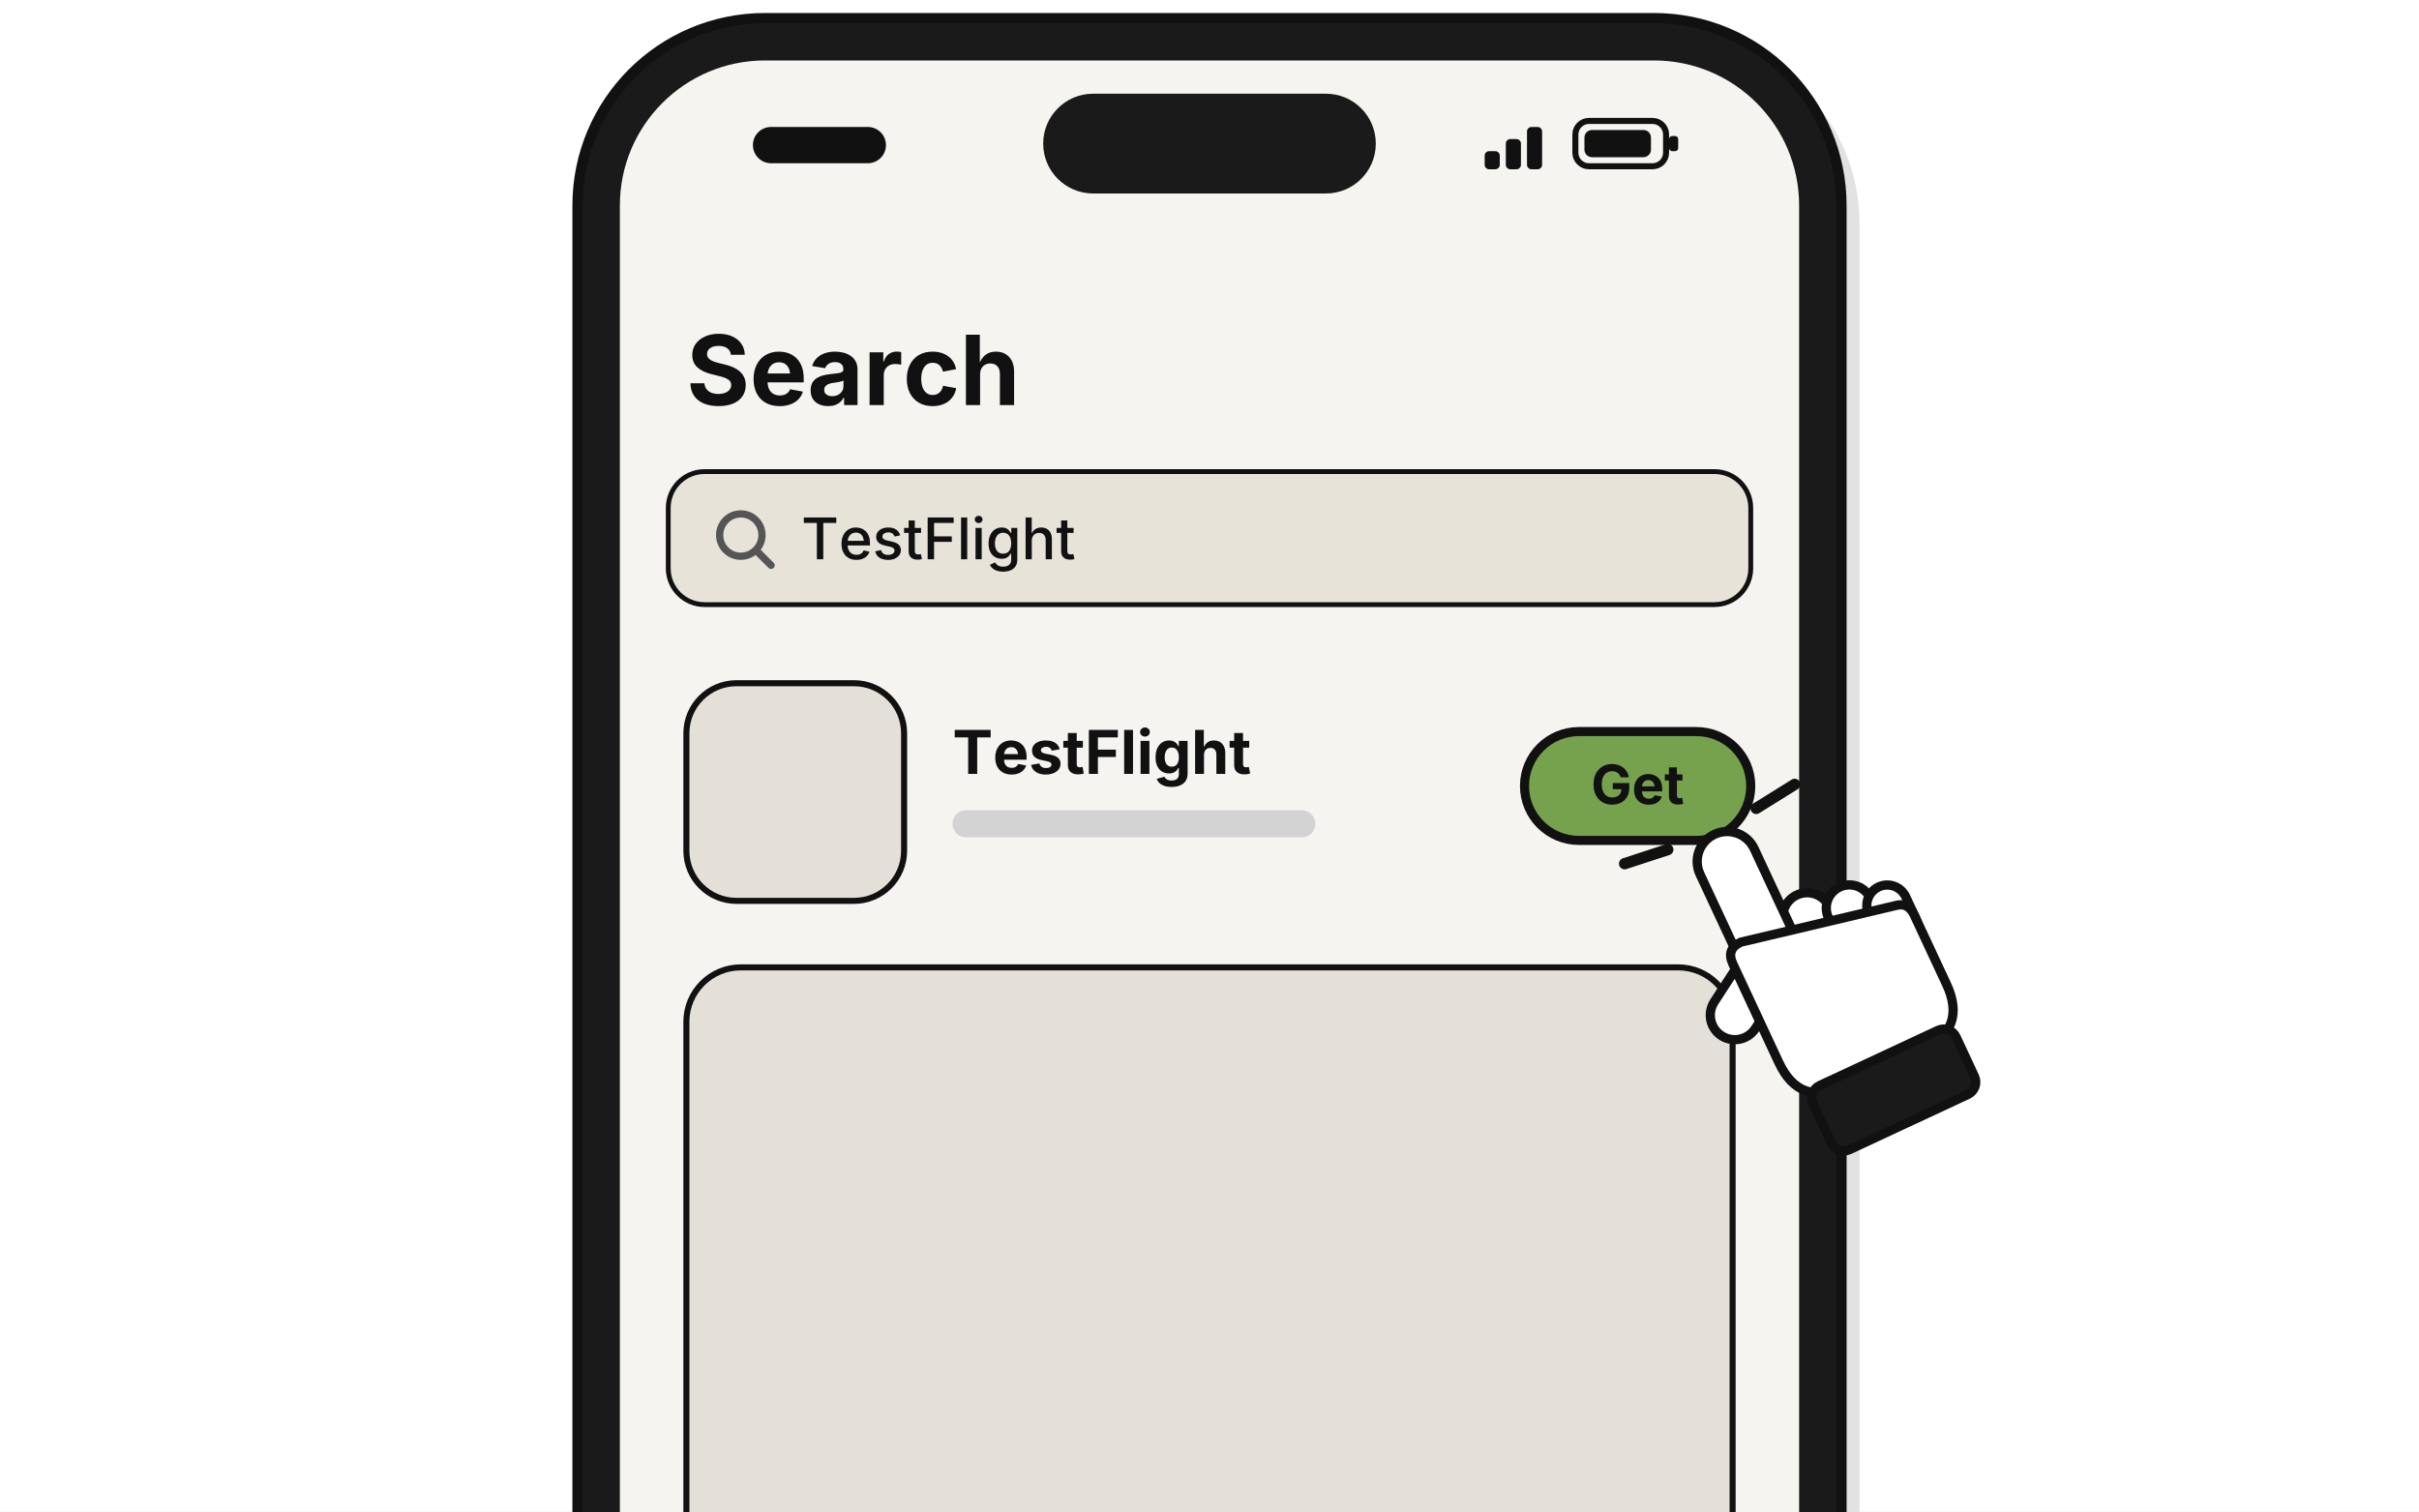
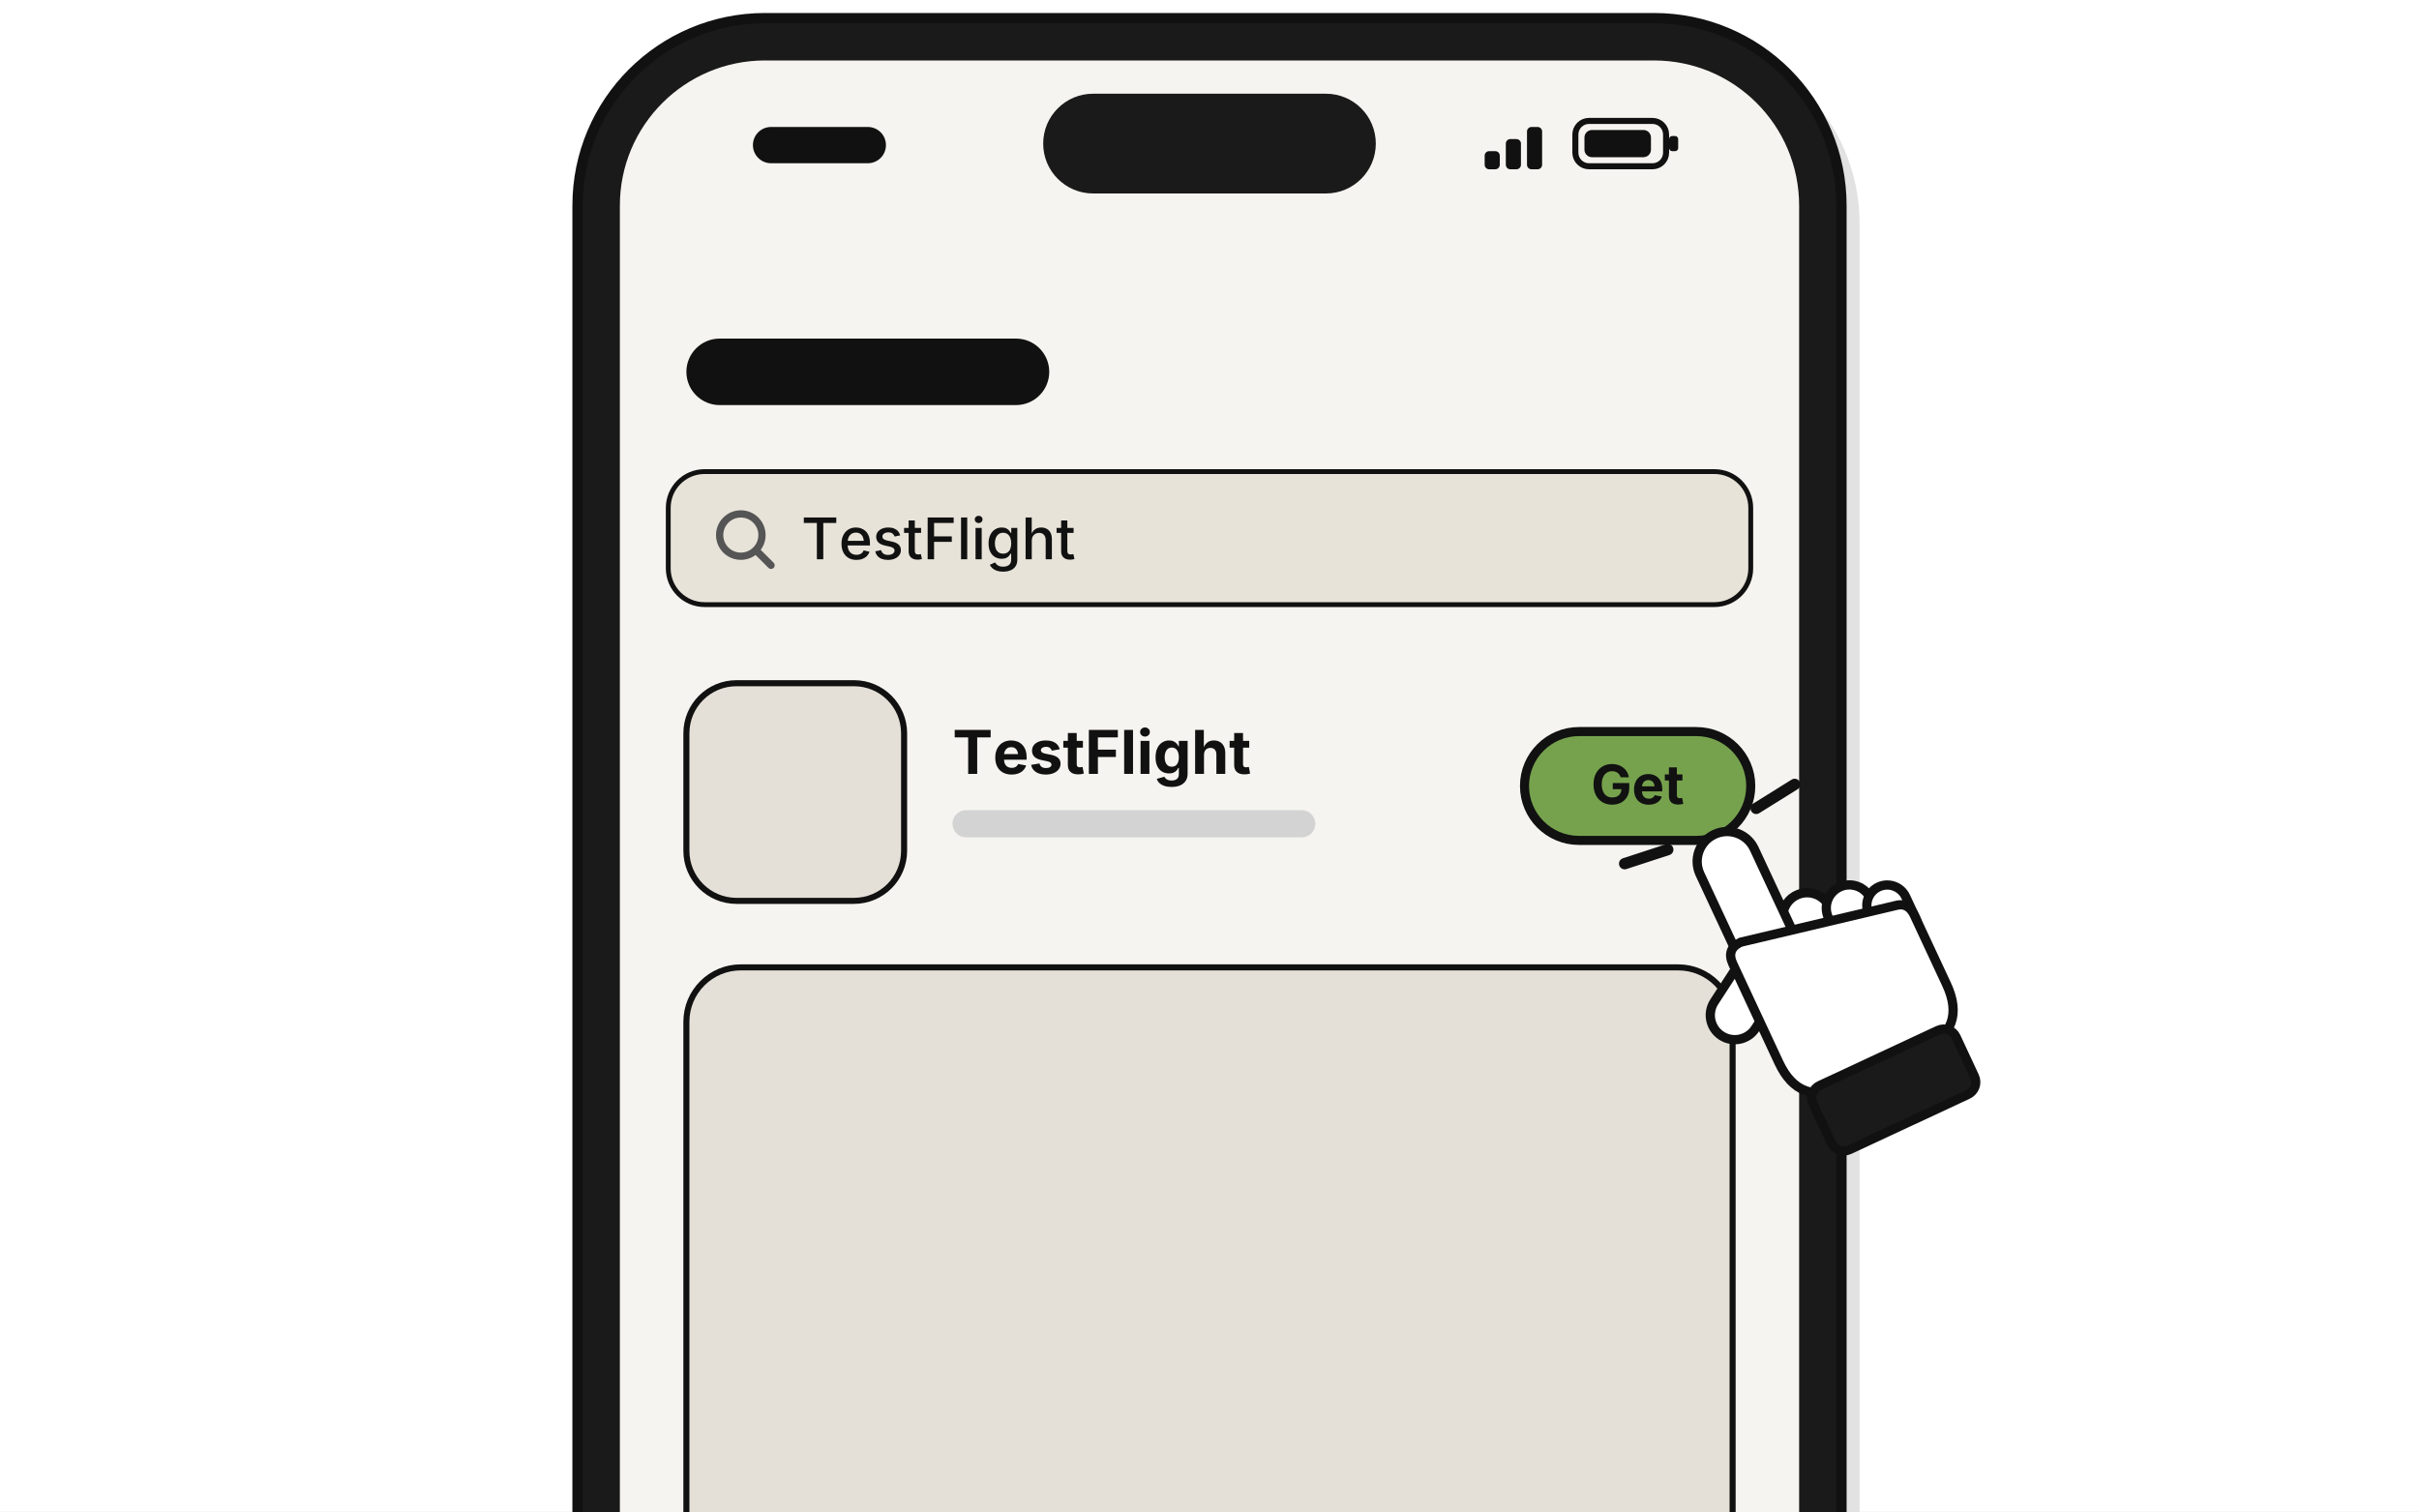
<svg xmlns="http://www.w3.org/2000/svg" viewBox="0 0 640 400" width="640" height="400">
  <rect x="0" y="0" width="640" height="400" rx="0" fill="#FFFFFF" />
  <g transform="translate(164 16) scale(0.8)">
    <rect x="-8" y="-8" width="418" height="872" rx="62" fill="#E2E2E2" />
    <rect x="-14" y="-14" width="418" height="872" rx="62" fill="#1A1A1A" stroke="#111111" stroke-width="3.4" />
    <clipPath id="scr3">
      <rect x="0" y="0" width="390" height="844" rx="48" />
    </clipPath>
    <g clip-path="url(#scr3)">
      <rect x="0" y="0" width="390" height="844" rx="0" fill="#F6F4F0" />
-       <path d="M681.299 -21.68Q502.48 -21.68 369.94 33.29Q237.401 88.26 163.381 196.069Q89.361 303.878 84.681 462.357H381.737Q387.577 386.997 426.588 336.547Q465.598 286.096 530.758 260.946Q595.919 235.796 678.059 235.796Q759.62 235.796 820.411 259.617Q881.202 283.437 914.972 326.428Q948.743 369.418 948.743 425.739Q948.743 477.22 918.502 511.691Q888.262 546.161 830.981 570.841Q773.701 595.521 692.081 614.821L528.28 655.562Q339.101 701.702 231.811 800.212Q124.521 898.722 124.521 1061.301Q124.521 1195.941 197.381 1296.921Q270.241 1397.9 396.771 1453.95Q523.3 1510 685.119 1510Q850.479 1510 973.468 1453.41Q1096.458 1396.82 1165.198 1296.521Q1233.938 1196.221 1236.318 1065.402H941.242Q932.562 1154.963 864.511 1204.203Q796.46 1253.444 682.359 1253.444Q604.719 1253.444 549.768 1231.123Q494.817 1208.803 466.157 1169.692Q437.496 1130.582 437.496 1080.561Q437.496 1025.78 470.877 989.619Q504.257 953.459 558.878 930.739Q613.498 908.019 676.138 893.019L810.559 860.118Q904.577 838.719 985.717 802.619Q1066.857 766.519 1127.727 714.079Q1188.597 661.64 1222.457 589.87Q1256.318 518.1 1256.318 424.359Q1256.318 288.86 1187.958 188.43Q1119.598 88 991.038 33.16Q862.479 -21.68 681.299 -21.68Z" fill="#111111" transform="translate(22.00 114.00) scale(0.01562 -0.01562)" />
-       <path d="M633.4 -21.84Q462.22 -21.84 338.24 48.27Q214.261 118.38 147.791 247.38Q81.321 376.38 81.321 553.24Q81.321 725.78 147.371 855.97Q213.421 986.16 334.21 1059.08Q455 1132 618.34 1132Q727.859 1132 822.998 1097.1Q918.138 1062.2 989.988 991.841Q1061.838 921.481 1102.218 815.021Q1142.598 708.561 1142.598 564.9V480.721H204.401V669.439H996.46L856.302 618.839Q856.302 706.16 829.632 770.601Q802.962 835.042 750.621 870.582Q698.28 906.123 620.499 906.123Q542.719 906.123 488.538 870.122Q434.357 834.122 406.077 772.441Q377.796 710.76 377.796 632.18V499.321Q377.796 402.32 410.267 336.339Q442.737 270.358 501.608 237.198Q560.479 204.037 638.18 204.037Q690.68 204.037 733.611 218.987Q776.541 233.938 807.441 263.258Q838.342 292.578 854.482 335.539L1125.678 285.379Q1098.598 192.739 1031.738 123.61Q964.878 54.48 864.199 16.32Q763.519 -21.84 633.4 -21.84Z" fill="#111111" transform="translate(42.95 114.00) scale(0.01562 -0.01562)" />
-       <path d="M440.221 -21.68Q333.681 -21.68 249.341 15.89Q165.001 53.46 116.701 127.76Q68.401 202.06 68.401 312.6Q68.401 406.44 102.621 469.14Q136.841 531.84 196.291 570.12Q255.742 608.4 331.392 628.37Q407.042 648.34 489.901 656.18Q586.662 665.94 646.152 674.56Q705.642 683.18 733.442 701.53Q761.242 719.88 761.242 756.02V760.94Q761.242 808.801 740.912 841.911Q720.582 875.022 681.541 892.652Q642.501 910.283 585.56 910.283Q528.239 910.283 485.278 892.842Q442.318 875.402 414.917 846.272Q387.517 817.141 375.457 780.841L100.401 826.502Q128.821 924.182 195.882 992.211Q262.942 1060.241 362.551 1096.12Q462.161 1132 586.499 1132Q676.518 1132 761.518 1110.67Q846.517 1089.341 914.097 1043.941Q981.677 998.541 1021.397 926.521Q1061.117 854.501 1061.117 752.659V0H776.662V155.24H766.821Q739.722 103.28 694.752 63.4Q649.782 23.52 586.562 0.92Q523.342 -21.68 440.221 -21.68ZM524.679 188.618Q595.52 188.618 649.131 216.818Q702.742 245.019 733.072 292.939Q763.402 340.86 763.402 399.68V520.662Q749.702 511.441 722.962 503.371Q696.221 495.301 663.301 488.921Q630.38 482.541 598.3 477.851Q566.219 473.161 541.299 469.621Q486.019 462.161 444.098 444.281Q402.177 426.401 378.977 396.461Q355.777 366.52 355.777 321.419Q355.777 277.999 377.677 248.449Q399.577 218.898 437.538 203.758Q475.498 188.618 524.679 188.618Z" fill="#111111" transform="translate(62.02 114.00) scale(0.01562 -0.01562)" />
-       <path d="M127.761 0V1118H418.396V923.321H430.396Q460.857 1026.68 533.337 1079.8Q605.817 1132.92 699.877 1132.92Q723.117 1132.92 749.807 1130.3Q776.497 1127.68 796.817 1122.9V854.964Q776.938 861.824 738.728 866.094Q700.518 870.364 667.218 870.364Q598.557 870.364 543.967 840.643Q489.377 810.923 458.507 758.363Q427.636 705.803 427.636 636.283V0Z" fill="#111111" transform="translate(80.59 114.00) scale(0.01562 -0.01562)" />
-       <path d="M627.579 -21.84Q459.38 -21.84 336.78 50.43Q214.181 122.7 147.751 252.43Q81.321 382.16 81.321 554.16Q81.321 727.54 147.751 857.5Q214.181 987.46 336.78 1059.73Q459.38 1132 627.579 1132Q727.479 1132 811.358 1106.14Q895.238 1080.28 960.137 1032.141Q1025.037 984.001 1066.957 915.162Q1108.877 846.322 1124.858 760.363L846.022 708.123Q836.722 751.663 817.932 786.313Q799.141 820.963 772.011 845.573Q744.881 870.183 709.41 883.063Q673.94 895.943 630.819 895.943Q550.678 895.943 496.497 852.832Q442.317 809.722 414.606 733.081Q386.896 656.44 386.896 555.24Q386.896 455.499 414.606 378.549Q442.317 301.598 496.497 257.907Q550.678 214.217 630.819 214.217Q674.4 214.217 710.33 227.597Q746.261 240.977 774.121 266.317Q801.981 291.657 820.772 328.037Q839.562 364.417 848.322 409.417L1126.698 357.717Q1111.177 269.218 1069.027 199.378Q1026.877 129.539 962.018 79.939Q897.158 30.34 812.548 4.25Q727.939 -21.84 627.579 -21.84Z" fill="#111111" transform="translate(93.62 114.00) scale(0.01562 -0.01562)" />
-       <path d="M427.636 647.321V0H127.761V1490H422.237V838.9H397.716Q441.697 978.781 531.337 1055.39Q620.977 1132 762.556 1132Q878.796 1132 965.376 1081.45Q1051.956 1030.9 1099.726 936.59Q1147.496 842.28 1147.496 711.08V0H847.161V658.821Q847.161 762.982 793.43 822.213Q739.7 881.444 644.839 881.444Q581.578 881.444 532.428 853.733Q483.277 826.023 455.457 773.872Q427.636 721.722 427.636 647.321Z" fill="#111111" transform="translate(112.45 114.00) scale(0.01562 -0.01562)" />
+       <rect x="22" y="92" width="120" height="22" rx="11" fill="#111111" />
      <rect x="16" y="136" width="358" height="44" rx="12" fill="#E8E3D9" stroke="#111111" stroke-width="1.6" />
      <circle cx="40" cy="157" r="7" fill="none" stroke="#555555" stroke-width="2.4" />
      <line x1="45" y1="162" x2="50" y2="167" stroke="#555555" stroke-width="2.4" stroke-linecap="round" />
      <path d="M90.44 1293.561V1490H1246.679V1293.561H783.639V0H555.12V1293.561Z" fill="#111111" transform="translate(60.00 165.00) scale(0.00928 -0.00928)" />
      <path d="M629.8 -23.28Q464.74 -23.28 345.08 48.09Q225.42 119.46 160.93 248.46Q96.44 377.46 96.44 551.08Q96.44 723.26 159.79 853.99Q223.14 984.72 339.07 1058.36Q455 1132 610.78 1132Q706.62 1132 795.999 1100.7Q885.379 1069.4 956.329 1002.28Q1027.279 935.16 1068.739 828.34Q1110.199 721.52 1110.199 570.3V492.24H218.8V656.48H996.82L894.101 602.28Q894.101 704.72 862.211 783.2Q830.321 861.681 767.54 905.861Q704.76 950.041 611.5 950.041Q518.24 950.041 452.179 905.041Q386.119 860.041 351.359 786.48Q316.599 712.92 316.599 626.06V514.44Q316.599 399.44 356.089 319.78Q395.579 240.119 466.869 199.399Q538.16 158.679 632.06 158.679Q693.56 158.679 743.87 176.329Q794.18 193.979 830.48 229.419Q866.781 264.859 886.161 317.18L1092.559 268.46Q1066.199 181.58 1002.579 115.87Q938.959 50.16 844.4 13.44Q749.84 -23.28 629.8 -23.28Z" fill="#111111" transform="translate(72.40 165.00) scale(0.00928 -0.00928)" />
      <path d="M549.34 -23.28Q427.68 -23.28 333.32 11.93Q238.96 47.14 178.35 115.57Q117.74 184 97.92 282.52L305.099 325.859Q328.379 238.539 391.009 196.889Q453.639 155.239 550.939 155.239Q657.5 155.239 720.43 199.479Q783.36 243.72 783.36 306.42Q783.36 359.74 744.57 394.73Q705.78 429.72 625.84 447.46L437.68 490.02Q282.44 525.12 206.46 601.88Q130.48 678.64 130.48 799.16Q130.48 898.94 186.01 973.79Q241.54 1048.64 339 1090.32Q436.46 1132 562.84 1132Q683.779 1132 769.769 1096.78Q855.759 1061.56 909.319 998.99Q962.879 936.42 986.439 853.28L789.06 809.66Q767.86 868.76 716.07 913.531Q664.28 958.301 565.1 958.301Q473.739 958.301 412.729 917.251Q351.719 876.2 351.719 812.5Q351.719 757.16 392.489 722.45Q433.259 687.74 524.959 666.9L704.579 626.9Q859.999 591.98 935.069 516.75Q1010.139 441.52 1010.139 324.9Q1010.139 222.94 951.759 144.46Q893.379 65.98 789.469 21.35Q685.559 -23.28 549.34 -23.28Z" fill="#111111" transform="translate(83.56 165.00) scale(0.00928 -0.00928)" />
      <path d="M626.439 1118V939.161H20V1118ZM183.32 1384H403.279V302.419Q403.279 234.619 431.529 203.179Q459.779 171.739 525.199 171.739Q542.379 171.739 570.319 175.829Q598.259 179.919 618.279 183.919L657.259 7.62Q621.879 -4 581.789 -9.27Q541.7 -14.54 503.28 -14.54Q350.54 -14.54 266.93 63.67Q183.32 141.88 183.32 284.28Z" fill="#111111" transform="translate(93.80 165.00) scale(0.00928 -0.00928)" />
      <path d="M164.881 0V1490H1092.34V1293.561H393.399V814.88H1025.06V619.881H393.399V0Z" fill="#111111" transform="translate(100.26 165.00) scale(0.00928 -0.00928)" />
      <path d="M367.879 1490V0H147.92V1490Z" fill="#111111" transform="translate(111.46 165.00) scale(0.00928 -0.00928)" />
      <path d="M147.92 0V1118H367.879V0ZM258.54 1288.581Q201.96 1288.581 161.18 1327.01Q120.4 1365.439 120.4 1419.241Q120.4 1474.14 161.18 1512.06Q201.96 1549.98 258.54 1549.98Q315.888 1549.98 356.694 1512.079Q397.499 1474.178 397.499 1419.25Q397.499 1365.42 356.694 1327Q315.888 1288.581 258.54 1288.581Z" fill="#111111" transform="translate(116.25 165.00) scale(0.00928 -0.00928)" />
      <path d="M615.5 -442Q486.28 -442 391.37 -409.24Q296.46 -376.48 234.75 -321.15Q173.041 -265.82 141.46 -198.521L324.719 -112.08Q345.479 -143.72 378.909 -179.57Q412.339 -215.421 468.969 -240.041Q525.599 -264.661 615.14 -264.661Q742.66 -264.661 822.23 -204.441Q901.801 -144.221 901.801 -15.22V202.66H882.641Q863.281 166.34 827.611 123.06Q791.941 79.78 728.431 48.53Q664.921 17.28 562.681 17.28Q431.38 17.28 325.64 79.34Q219.9 141.4 158.17 263.04Q96.44 384.68 96.44 562.92Q96.44 741.32 157.89 868.64Q219.34 995.96 325.49 1063.98Q431.64 1132 565.601 1132Q669.101 1132 733.331 1097.76Q797.561 1063.52 834.091 1017.16Q870.621 970.8 890.161 935.94H905.541V1118H1120.679V-16.221Q1120.679 -162.56 1054.149 -257.03Q987.619 -351.5 873.249 -396.75Q758.88 -442 615.5 -442ZM613.92 199.959Q707.64 199.959 772.15 243.579Q836.66 287.199 870.051 369.39Q903.441 451.58 903.441 566.2Q903.441 678.72 870.461 763.641Q837.48 848.561 772.97 896.551Q708.46 944.541 613.92 944.541Q517.099 944.541 451.859 894.091Q386.619 843.641 353.819 758.311Q321.019 672.98 321.019 566.2Q321.019 457.14 354.229 374.54Q387.439 291.939 452.679 245.949Q517.919 199.959 613.92 199.959Z" fill="#111111" transform="translate(121.04 165.00) scale(0.00928 -0.00928)" />
      <path d="M367.879 662.44V0H147.92V1490H366.079V844.3H337.239Q385.899 994.26 478.779 1063.13Q571.659 1132 703.519 1132Q817.599 1132 903.459 1084.15Q989.319 1036.3 1036.909 942.53Q1084.499 848.76 1084.499 710.36V0H863.72V682.94Q863.72 803.661 800.81 872.071Q737.9 940.481 628.28 940.481Q553.859 940.481 494.809 907.911Q435.759 875.341 401.819 813.291Q367.879 751.241 367.879 662.44Z" fill="#111111" transform="translate(132.81 165.00) scale(0.00928 -0.00928)" />
      <path d="M626.439 1118V939.161H20V1118ZM183.32 1384H403.279V302.419Q403.279 234.619 431.529 203.179Q459.779 171.739 525.199 171.739Q542.379 171.739 570.319 175.829Q598.259 179.919 618.279 183.919L657.259 7.62Q621.879 -4 581.789 -9.27Q541.7 -14.54 503.28 -14.54Q350.54 -14.54 266.93 63.67Q183.32 141.88 183.32 284.28Z" fill="#111111" transform="translate(144.24 165.00) scale(0.00928 -0.00928)" />
      <rect x="22" y="206" width="72" height="72" rx="16.56" fill="#E4E0D8" stroke="#111111" stroke-width="2" />
      <path d="M75.321 1236.683V1490H1292.037V1236.683H836.917V0H531.361V1236.683Z" fill="#111111" transform="translate(110.00 236.00) scale(0.00977 -0.00977)" />
      <path d="M633.4 -21.84Q462.22 -21.84 338.24 48.27Q214.261 118.38 147.791 247.38Q81.321 376.38 81.321 553.24Q81.321 725.78 147.371 855.97Q213.421 986.16 334.21 1059.08Q455 1132 618.34 1132Q727.859 1132 822.998 1097.1Q918.138 1062.2 989.988 991.841Q1061.838 921.481 1102.218 815.021Q1142.598 708.561 1142.598 564.9V480.721H204.401V669.439H996.46L856.302 618.839Q856.302 706.16 829.632 770.601Q802.962 835.042 750.621 870.582Q698.28 906.123 620.499 906.123Q542.719 906.123 488.538 870.122Q434.357 834.122 406.077 772.441Q377.796 710.76 377.796 632.18V499.321Q377.796 402.32 410.267 336.339Q442.737 270.358 501.608 237.198Q560.479 204.037 638.18 204.037Q690.68 204.037 733.611 218.987Q776.541 233.938 807.441 263.258Q838.342 292.578 854.482 335.539L1125.678 285.379Q1098.598 192.739 1031.738 123.61Q964.878 54.48 864.199 16.32Q763.519 -21.84 633.4 -21.84Z" fill="#111111" transform="translate(123.35 236.00) scale(0.00977 -0.00977)" />
      <path d="M572.019 -21.84Q437.039 -21.84 332.96 16.79Q228.881 55.419 163.051 128.709Q97.221 201.999 77.761 305.559L357.297 353.578Q379.137 275.618 434.027 236.668Q488.918 197.717 580.818 197.717Q666.499 197.717 716.29 230.438Q766.081 263.159 766.081 313.26Q766.081 357.22 730.711 385.191Q695.341 413.161 621.52 428.381L429.041 468.061Q267.321 501.361 187.381 580.641Q107.441 659.921 107.441 785.481Q107.441 892.82 166.031 970.37Q224.621 1047.92 330.001 1089.96Q435.38 1132 576.519 1132Q709.338 1132 806.308 1095.34Q903.277 1058.68 962.957 991.97Q1022.636 925.261 1043.317 833.841L777.181 786.981Q759.581 844.281 711.21 880.592Q662.84 916.903 581.299 916.903Q507.218 916.903 457.187 885.752Q407.157 854.601 407.157 803.501Q407.157 761.48 439.467 732.349Q471.778 703.219 550.878 686.699L751.737 646.699Q913.997 613.939 993.206 539.249Q1072.416 464.559 1072.416 344.699Q1072.416 234.819 1008.277 152.38Q944.137 69.94 831.407 24.05Q718.678 -21.84 572.019 -21.84Z" fill="#111111" transform="translate(135.26 236.00) scale(0.00977 -0.00977)" />
      <path d="M683.317 1118V889.483H20V1118ZM173.961 1384H473.836V327.258Q473.836 273.858 497.586 248.537Q521.336 223.217 575.597 223.217Q593.137 223.217 623.957 227.487Q654.777 231.757 670.837 235.757L713.777 10.86Q663.637 -4 614.368 -9.81Q565.099 -15.62 519.839 -15.62Q351.62 -15.62 262.79 66.01Q173.961 147.64 173.961 300.839Z" fill="#111111" transform="translate(146.46 236.00) scale(0.00977 -0.00977)" />
      <path d="M134.642 0V1490H1115.019V1236.683H440.197V820.64H1049.179V571.643H440.197V0Z" fill="#111111" transform="translate(153.79 236.00) scale(0.00977 -0.00977)" />
      <path d="M427.636 1490V0H127.761V1490Z" fill="#111111" transform="translate(165.53 236.00) scale(0.00977 -0.00977)" />
      <path d="M127.761 0V1118H427.636V0ZM277.619 1263.742Q209.88 1263.742 161.54 1309.03Q113.2 1354.318 113.2 1417.722Q113.2 1482.419 161.54 1527.179Q209.88 1571.939 277.619 1571.939Q345.664 1571.939 394.081 1527.237Q442.497 1482.535 442.497 1417.75Q442.497 1354.261 394.081 1309.001Q345.664 1263.742 277.619 1263.742Z" fill="#111111" transform="translate(170.95 236.00) scale(0.00977 -0.00977)" />
      <path d="M624.499 -442Q484.84 -442 381.111 -406.72Q277.381 -371.44 212.251 -309.451Q147.122 -247.461 122.381 -167.562L380.157 -96.241Q394.437 -127.161 423.727 -156.711Q453.018 -186.262 501.908 -205.122Q550.798 -223.982 623.419 -223.982Q737.98 -223.982 803.691 -171.322Q869.402 -118.662 869.402 -7.66V197.98H845.922Q825.842 153.021 787.832 111.181Q749.823 69.341 688.292 42.59Q626.762 15.84 536.042 15.84Q410.141 15.84 306.921 75.02Q203.701 134.2 142.511 255.12Q81.321 376.041 81.321 560.76Q81.321 749.959 143.671 876.919Q206.021 1003.88 309.471 1067.94Q412.921 1132 536.802 1132Q631.302 1132 694.992 1100.28Q758.682 1068.56 798.272 1021.48Q837.862 974.4 858.482 929.82H870.622V1118H1166.037V9.338Q1166.037 -141.681 1096.447 -242.091Q1026.858 -342.501 904.748 -392.25Q782.639 -442 624.499 -442ZM629.759 243.877Q706.92 243.877 760.451 281.738Q813.981 319.598 842.152 391.169Q870.322 462.739 870.322 562.6Q870.322 662.161 842.382 735.922Q814.441 809.682 760.911 850.653Q707.38 891.623 629.759 891.623Q551.298 891.623 497.577 849.273Q443.857 806.922 416.456 732.932Q389.056 658.941 389.056 562.6Q389.056 465.419 416.686 393.619Q444.317 321.818 498.037 282.848Q551.758 243.877 629.759 243.877Z" fill="#111111" transform="translate(176.37 236.00) scale(0.00977 -0.00977)" />
      <path d="M427.636 647.321V0H127.761V1490H422.237V838.9H397.716Q441.697 978.781 531.337 1055.39Q620.977 1132 762.556 1132Q878.796 1132 965.376 1081.45Q1051.956 1030.9 1099.726 936.59Q1147.496 842.28 1147.496 711.08V0H847.161V658.821Q847.161 762.982 793.43 822.213Q739.7 881.444 644.839 881.444Q581.578 881.444 532.428 853.733Q483.277 826.023 455.457 773.872Q427.636 721.722 427.636 647.321Z" fill="#111111" transform="translate(189.00 236.00) scale(0.00977 -0.00977)" />
      <path d="M683.317 1118V889.483H20V1118ZM173.961 1384H473.836V327.258Q473.836 273.858 497.586 248.537Q521.336 223.217 575.597 223.217Q593.137 223.217 623.957 227.487Q654.777 231.757 670.837 235.757L713.777 10.86Q663.637 -4 614.368 -9.81Q565.099 -15.62 519.839 -15.62Q351.62 -15.62 262.79 66.01Q173.961 147.64 173.961 300.839Z" fill="#111111" transform="translate(201.46 236.00) scale(0.00977 -0.00977)" />
      <rect x="110" y="248" width="120" height="9" rx="4.5" fill="#D3D3D3" />
      <rect x="299.177" y="222" width="74.823" height="36" rx="18" fill="#76A24D" stroke="#111111" stroke-width="3" />
      <path d="M794.94 -20Q586.22 -20 428.39 72.73Q270.561 165.46 182.241 336.69Q93.921 507.92 93.921 742.92Q93.921 984.78 185.751 1156.28Q277.581 1327.78 434.76 1418.89Q591.94 1510 788.34 1510Q913.899 1510 1022.339 1473.65Q1130.779 1437.3 1215.559 1370.14Q1300.338 1302.98 1353.838 1211.32Q1407.338 1119.66 1423.019 1009.501H1112.543Q1097.103 1063.141 1068.553 1105.562Q1040.002 1147.982 999.382 1177.913Q958.761 1207.843 907.071 1223.404Q855.38 1238.964 793.119 1238.964Q678.319 1238.964 590.218 1181.723Q502.117 1124.483 452.887 1014.312Q403.656 904.141 403.656 746.16Q403.656 588.019 452.307 477.538Q500.957 367.057 589.168 309.047Q677.379 251.036 797.1 251.036Q904.74 251.036 982.111 290.227Q1059.482 329.417 1100.562 401.458Q1141.643 473.499 1141.643 571.321L1205.663 561.941H818.28V793.818H1437.798V607.599Q1437.798 412.34 1355.019 271.75Q1272.239 131.16 1127.179 55.58Q982.119 -20 794.94 -20Z" fill="#111111" transform="translate(321.18 246.00) scale(0.00879 -0.00879)" />
      <path d="M633.4 -21.84Q462.22 -21.84 338.24 48.27Q214.261 118.38 147.791 247.38Q81.321 376.38 81.321 553.24Q81.321 725.78 147.371 855.97Q213.421 986.16 334.21 1059.08Q455 1132 618.34 1132Q727.859 1132 822.998 1097.1Q918.138 1062.2 989.988 991.841Q1061.838 921.481 1102.218 815.021Q1142.598 708.561 1142.598 564.9V480.721H204.401V669.439H996.46L856.302 618.839Q856.302 706.16 829.632 770.601Q802.962 835.042 750.621 870.582Q698.28 906.123 620.499 906.123Q542.719 906.123 488.538 870.122Q434.357 834.122 406.077 772.441Q377.796 710.76 377.796 632.18V499.321Q377.796 402.32 410.267 336.339Q442.737 270.358 501.608 237.198Q560.479 204.037 638.18 204.037Q690.68 204.037 733.611 218.987Q776.541 233.938 807.441 263.258Q838.342 292.578 854.482 335.539L1125.678 285.379Q1098.598 192.739 1031.738 123.61Q964.878 54.48 864.199 16.32Q763.519 -21.84 633.4 -21.84Z" fill="#111111" transform="translate(334.69 246.00) scale(0.00879 -0.00879)" />
      <path d="M683.317 1118V889.483H20V1118ZM173.961 1384H473.836V327.258Q473.836 273.858 497.586 248.537Q521.336 223.217 575.597 223.217Q593.137 223.217 623.957 227.487Q654.777 231.757 670.837 235.757L713.777 10.86Q663.637 -4 614.368 -9.81Q565.099 -15.62 519.839 -15.62Q351.62 -15.62 262.79 66.01Q173.961 147.64 173.961 300.839Z" fill="#111111" transform="translate(345.41 246.00) scale(0.00879 -0.00879)" />
      <rect x="22" y="300" width="346" height="330" rx="18" fill="#E4E0D8" stroke="#111111" stroke-width="2" />
      <rect x="140" y="11" width="110" height="33" rx="16.5" fill="#1A1A1A" />
      <rect x="44" y="22" width="44" height="12" rx="6" fill="#111111" />
      <rect x="286" y="30" width="5" height="6" rx="1.5" fill="#111111" />
      <rect x="293" y="26" width="5" height="10" rx="1.5" fill="#111111" />
      <rect x="300" y="22" width="5" height="14" rx="1.5" fill="#111111" />
      <rect x="316" y="20" width="30" height="15" rx="4.5" fill="none" stroke="#111111" stroke-width="2" />
      <rect x="319" y="23" width="22" height="9" rx="2.5" fill="#111111" />
      <rect x="347" y="25" width="3" height="5" rx="1" fill="#111111" />
    </g>
    <rect x="128" y="828" width="134" height="5" rx="2.5" fill="#111111" />
  </g>
  <g transform="translate(453.6 220.8) rotate(-25) scale(0.72)">
    <rect x="-31" y="50" width="32" height="18" rx="9" fill="#FFFFFF" stroke="#111111" stroke-width="3.4" stroke-linejoin="round" transform="rotate(-32 -14 60)" />
    <rect x="9" y="33" width="18" height="28" rx="9" fill="#FFFFFF" stroke="#111111" stroke-width="3.4" stroke-linejoin="round" />
    <rect x="25" y="37" width="17" height="26" rx="8.5" fill="#FFFFFF" stroke="#111111" stroke-width="3.4" stroke-linejoin="round" />
    <rect x="39" y="43" width="15" height="24" rx="7.5" fill="#FFFFFF" stroke="#111111" stroke-width="3.4" stroke-linejoin="round" />
    <rect x="-11" y="0" width="22" height="64" rx="11" fill="#FFFFFF" stroke="#111111" stroke-width="3.4" stroke-linejoin="round" />
    <path d="M-14 46 Q-14 40 -8 40 L50 52 Q54 53 54 58 L54 86 Q54 104 36 104 L4 104 Q-14 104 -14 86 Z" fill="#FFFFFF" stroke="#111111" stroke-width="3.4" stroke-linejoin="round" />
    <rect x="-9" y="100" width="58" height="26" rx="5" fill="#1A1A1A" stroke="#111111" stroke-width="3.4" stroke-linejoin="round" />
  </g>
  <line x1="441.242" y1="224.834" x2="429.834" y2="228.558" stroke="#111111" stroke-width="3" stroke-linecap="round" />
  <line x1="464.634" y1="213.926" x2="474.819" y2="207.581" stroke="#111111" stroke-width="3" stroke-linecap="round" />
</svg>
